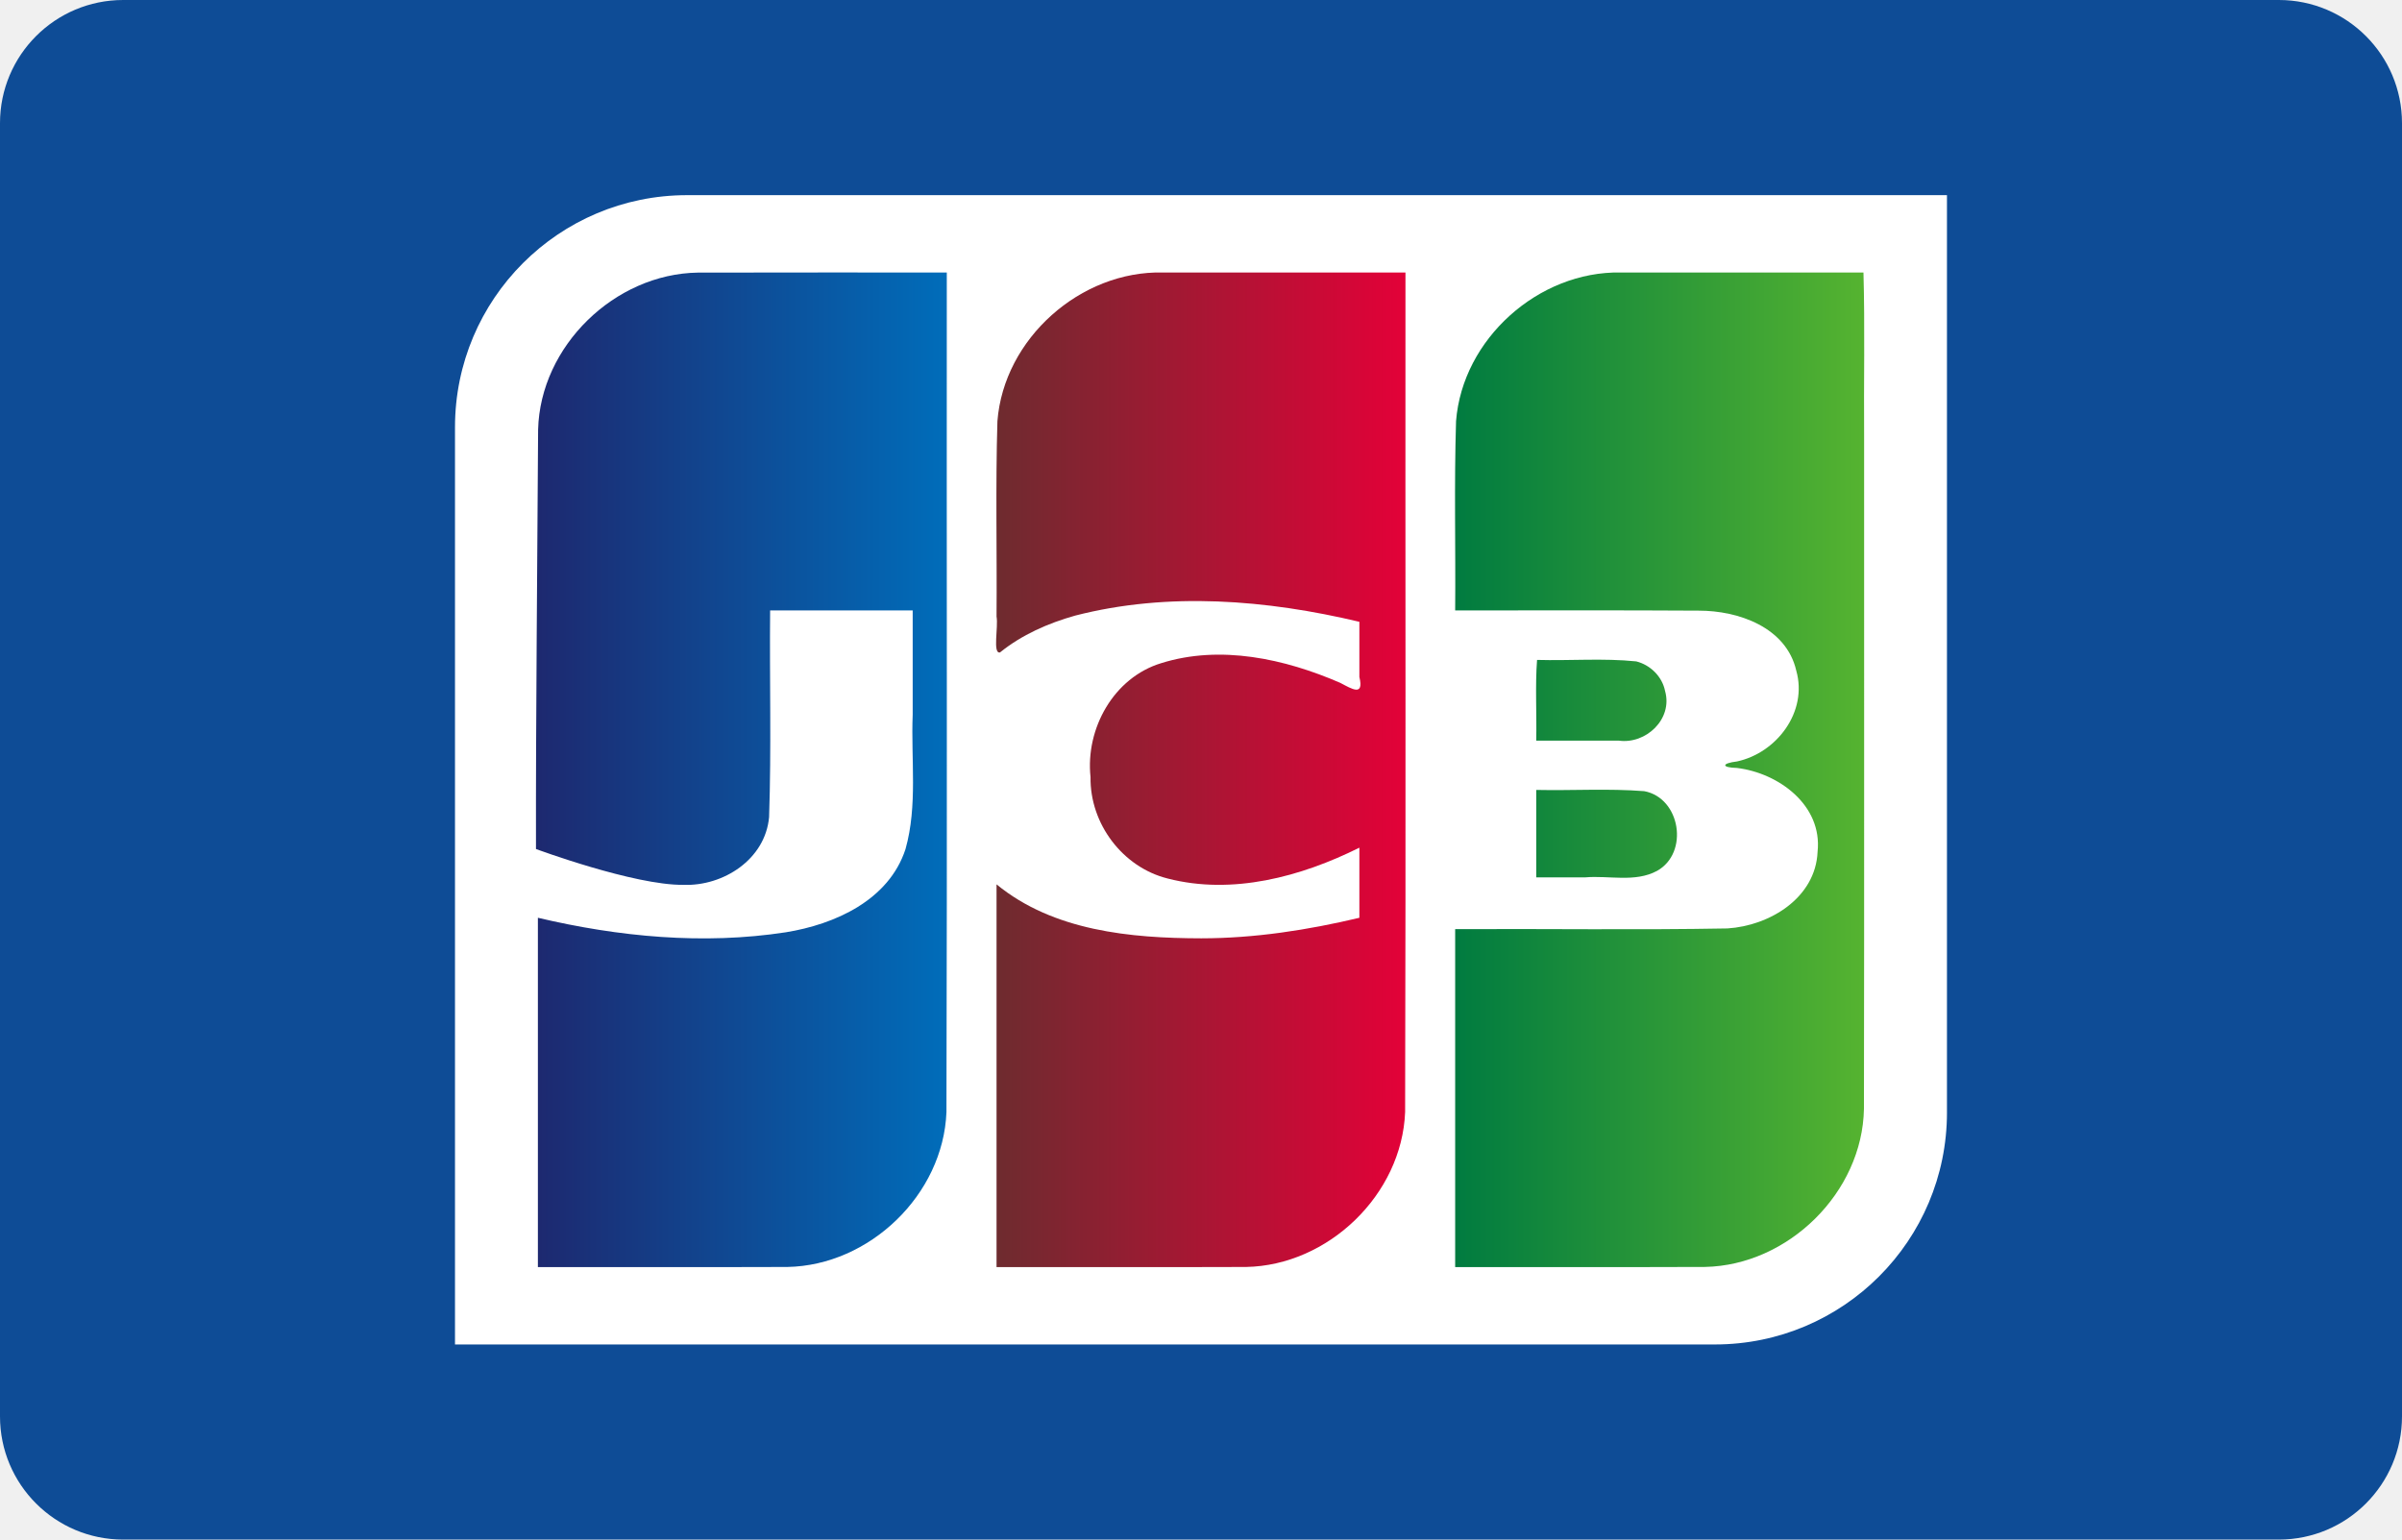
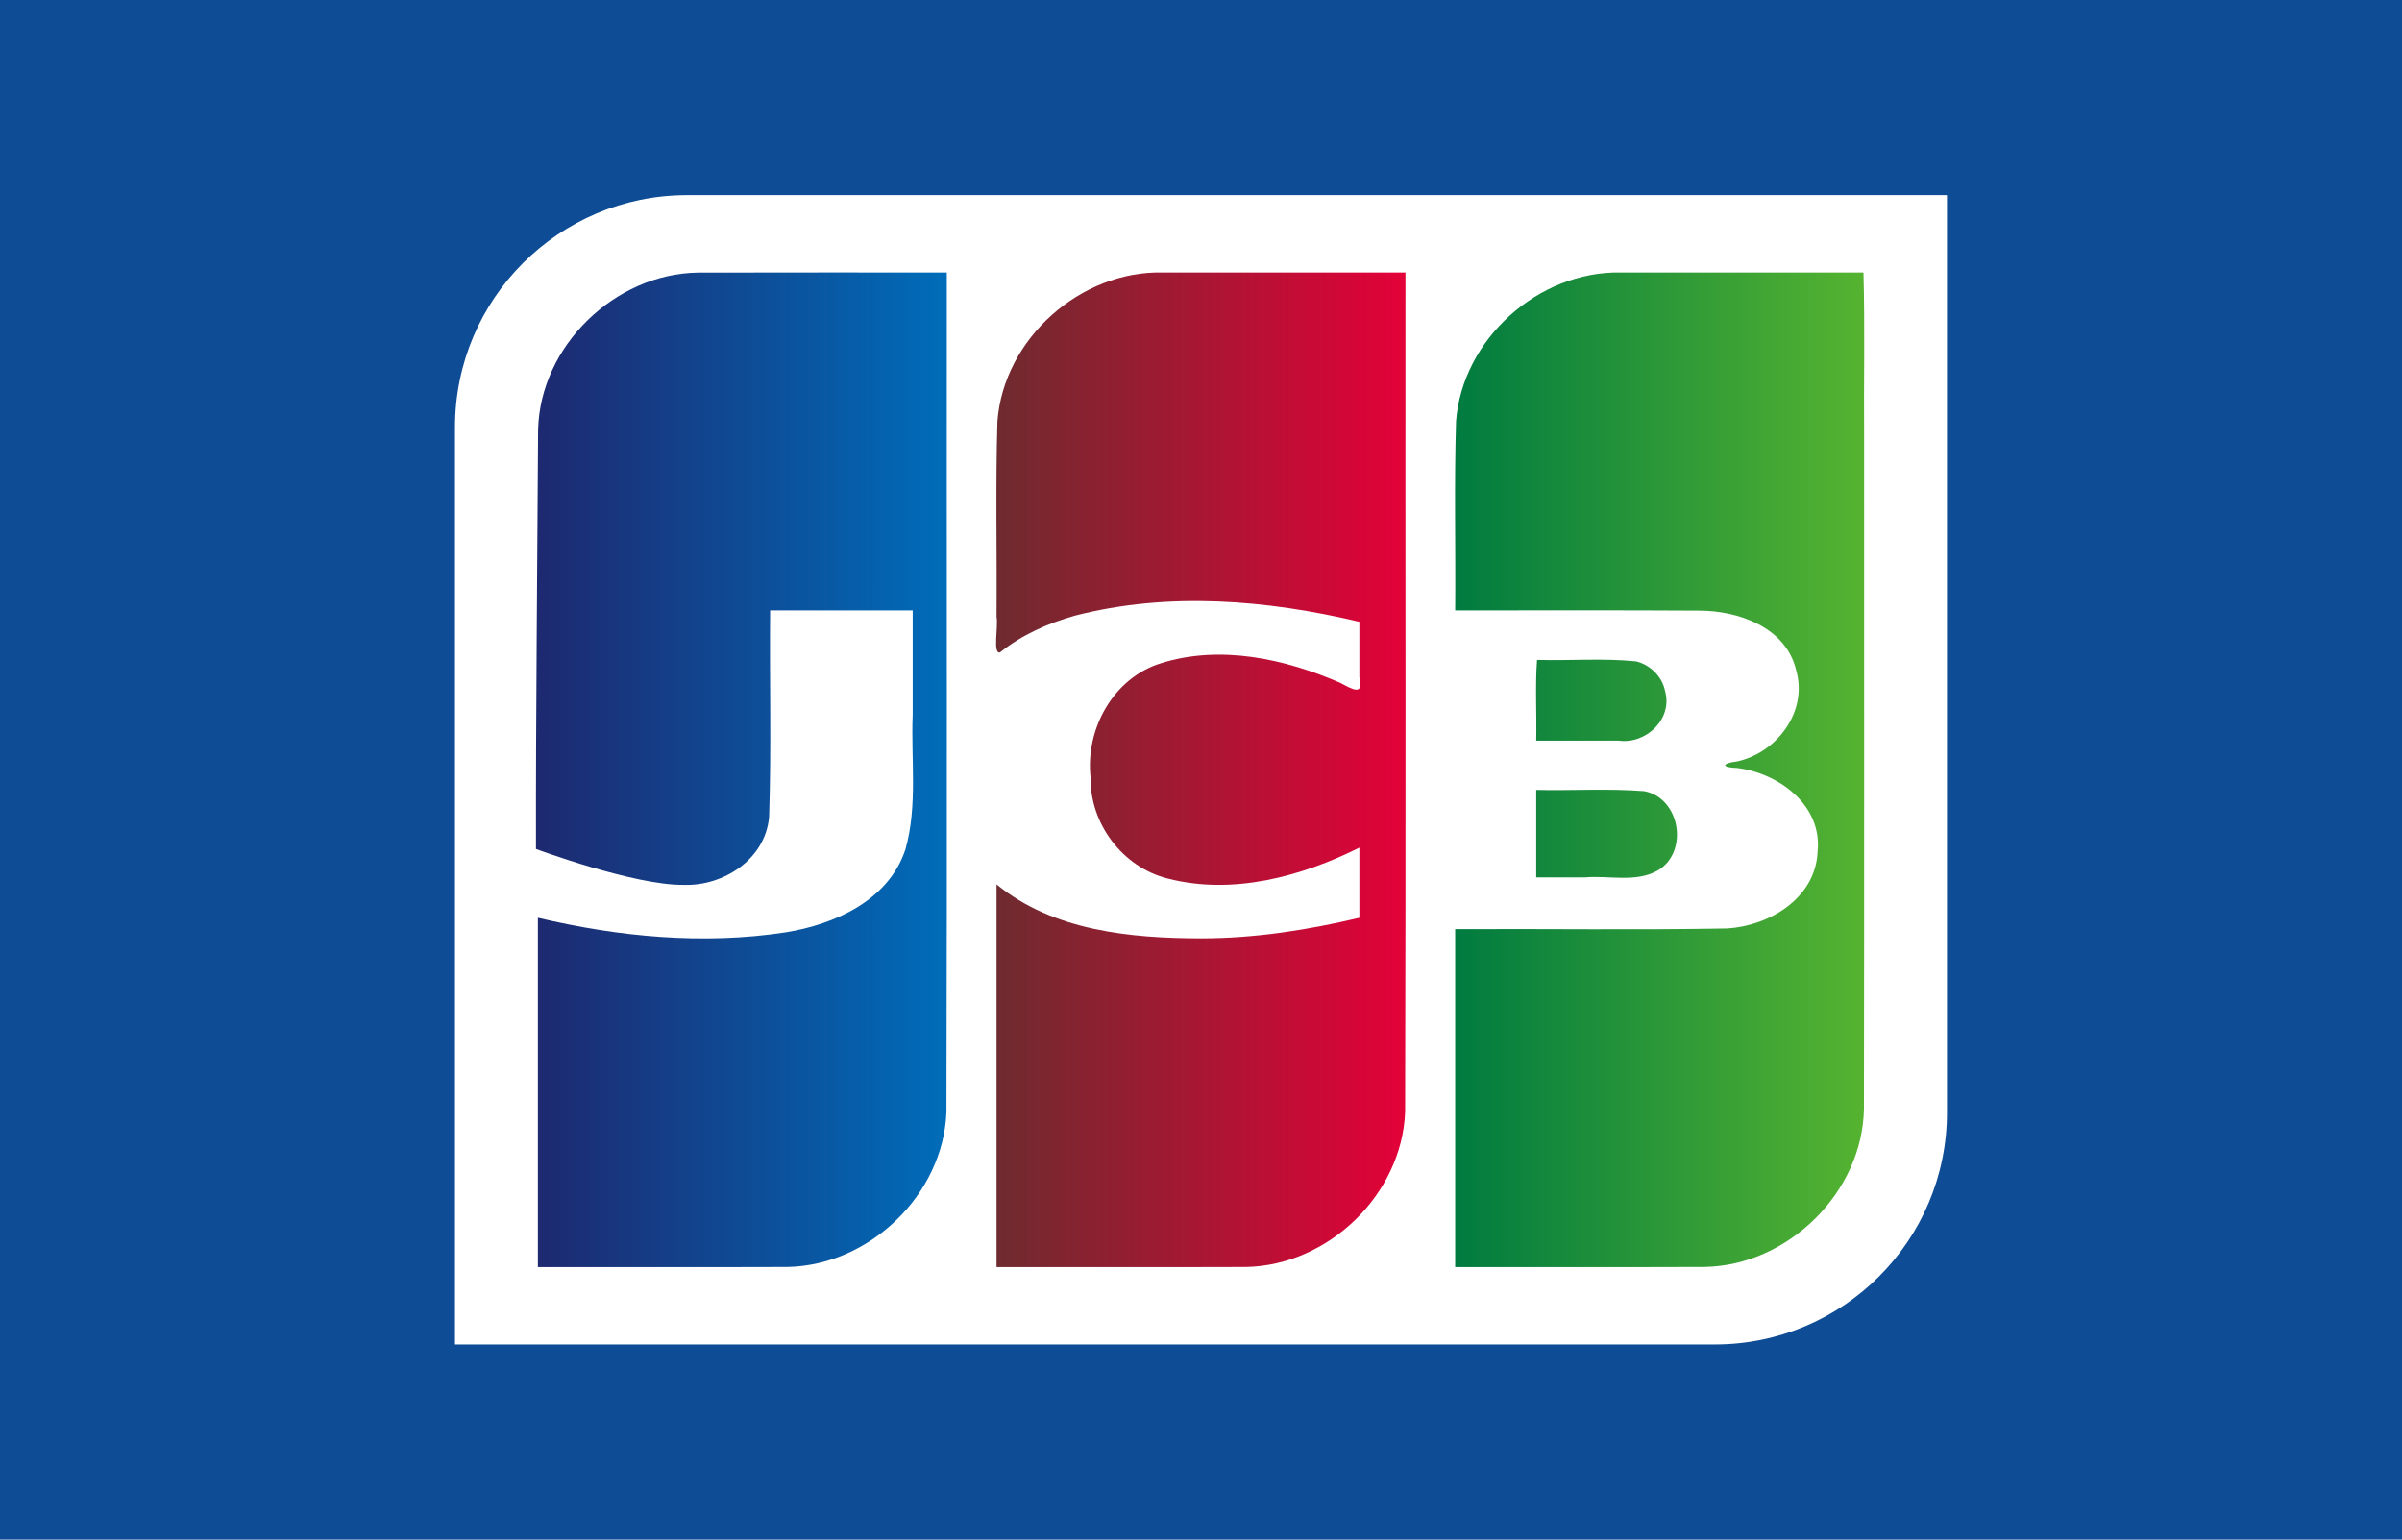
<svg xmlns="http://www.w3.org/2000/svg" width="780" height="500" enable-background="new 0 0 780 500" version="1.1" viewBox="0 0 780 500" xml:space="preserve">
-   <path d="M40,0h700c22.092,0,40,17.909,40,40v420c0,22.092-17.908,40-40,40H40c-22.091,0-40-17.908-40-40V40   C0,17.909,17.909,0,40,0z" fill="#0E4C96" />
+   <rect width="780" height="500" fill="#0E4C96" />
  <path d="m632.24 361.27c0 41.615-33.729 75.36-75.36 75.36h-409.13v-297.88c0-41.626 33.733-75.37 75.365-75.37l409.12-1e-3 1e-3 297.89z" fill="#fff" />
  <linearGradient id="c" x1="83.977" x2="84.977" y1="645.5" y2="645.5" gradientTransform="matrix(132.87 0 0 -323.02 -10686 2.0876e5)" gradientUnits="userSpaceOnUse">
    <stop stop-color="#007B40" offset="0" />
    <stop stop-color="#55B330" offset="1" />
  </linearGradient>
  <path d="m498.86 256.54c11.684 0.253 23.437-0.516 35.076 0.4 11.787 2.199 14.629 20.043 4.156 25.888-7.141 3.851-15.633 1.433-23.379 2.113h-15.852l-1e-3 -28.401zm41.833-32.145c2.596 9.164-6.238 17.392-15.066 16.13h-26.767c0.185-8.642-0.368-18.021 0.271-26.208 10.725 0.301 21.549-0.616 32.21 0.479 4.581 1.151 8.414 4.917 9.352 9.599zm64.428-135.9c0.498 17.501 0.071 35.927 0.214 53.783-0.035 72.596 0.072 145.19-0.055 217.79-0.47 27.207-24.582 50.844-51.601 51.387-27.046 0.111-54.095 0.016-81.142 0.047v-109.75c29.47-0.154 58.959 0.307 88.417-0.232 13.667-0.859 28.632-9.875 29.27-24.914 1.61-15.103-12.632-25.551-26.152-27.201-5.198-0.135-5.044-1.516 0-2.117 12.892-2.787 23.02-16.133 19.226-29.499-3.236-14.058-18.772-19.499-31.697-19.472-26.351-0.18-52.709-0.026-79.062-0.077 0.172-20.489-0.354-41 0.286-61.474 2.087-26.716 26.806-48.747 53.447-48.27h78.849v-1e-3z" fill="url(#c)" />
  <linearGradient id="b" x1="83.984" x2="84.979" y1="645.5" y2="645.5" gradientTransform="matrix(133.43 0 0 -323.02 -11031 2.0876e5)" gradientUnits="userSpaceOnUse">
    <stop stop-color="#1D2970" offset="0" />
    <stop stop-color="#006DBA" offset="1" />
  </linearGradient>
  <path d="m174.74 139.54c0.674-27.163 24.889-50.611 51.875-51.007 26.944-0.083 53.891-0.012 80.837-0.036-0.074 90.885 0.148 181.78-0.112 272.66-1.038 26.835-24.99 49.835-51.679 50.308-26.996 0.099-53.995 0.014-80.992 0.042v-113.45c26.223 6.194 53.722 8.832 80.473 4.721 15.993-2.574 33.488-10.424 38.902-27.014 3.986-14.191 1.742-29.126 2.334-43.691v-33.824h-46.297c-0.208 22.369 0.426 44.779-0.335 67.125-1.248 13.734-14.846 22.46-27.8 21.994-16.066 0.17-47.898-11.639-47.898-11.639-0.08-41.918 0.466-94.409 0.692-136.18z" fill="url(#b)" />
  <linearGradient id="a" x1="83.978" x2="84.977" y1="645.5" y2="645.5" gradientTransform="matrix(132.96 0 0 -323.03 -10842 2.0877e5)" gradientUnits="userSpaceOnUse">
    <stop stop-color="#6E2B2F" offset="0" />
    <stop stop-color="#E30138" offset="1" />
  </linearGradient>
  <path d="m324.72 211.89c-2.434 0.517-0.489-8.301-1.113-11.646 0.165-21.15-0.347-42.323 0.283-63.458 2.083-26.829 26.991-48.916 53.739-48.288h78.766c-0.073 90.884 0.147 181.78-0.111 272.66-1.039 26.834-24.992 49.833-51.681 50.308-26.997 0.1-53.997 0.015-80.997 0.043v-124.3c18.44 15.128 43.5 17.483 66.473 17.524 17.316-6e-3 34.534-2.674 51.35-6.67v-22.772c-18.953 9.446-41.232 15.446-62.243 10.019-14.655-3.65-25.294-17.812-25.056-32.937-1.699-15.728 7.524-32.335 22.981-37.011 19.189-6.008 40.107-1.413 58.096 6.397 3.854 2.019 7.765 4.521 6.222-1.921v-17.9c-30.084-7.156-62.101-9.792-92.329-2.004-8.749 2.469-17.271 6.212-24.38 11.958z" fill="url(#a)" />
</svg>
